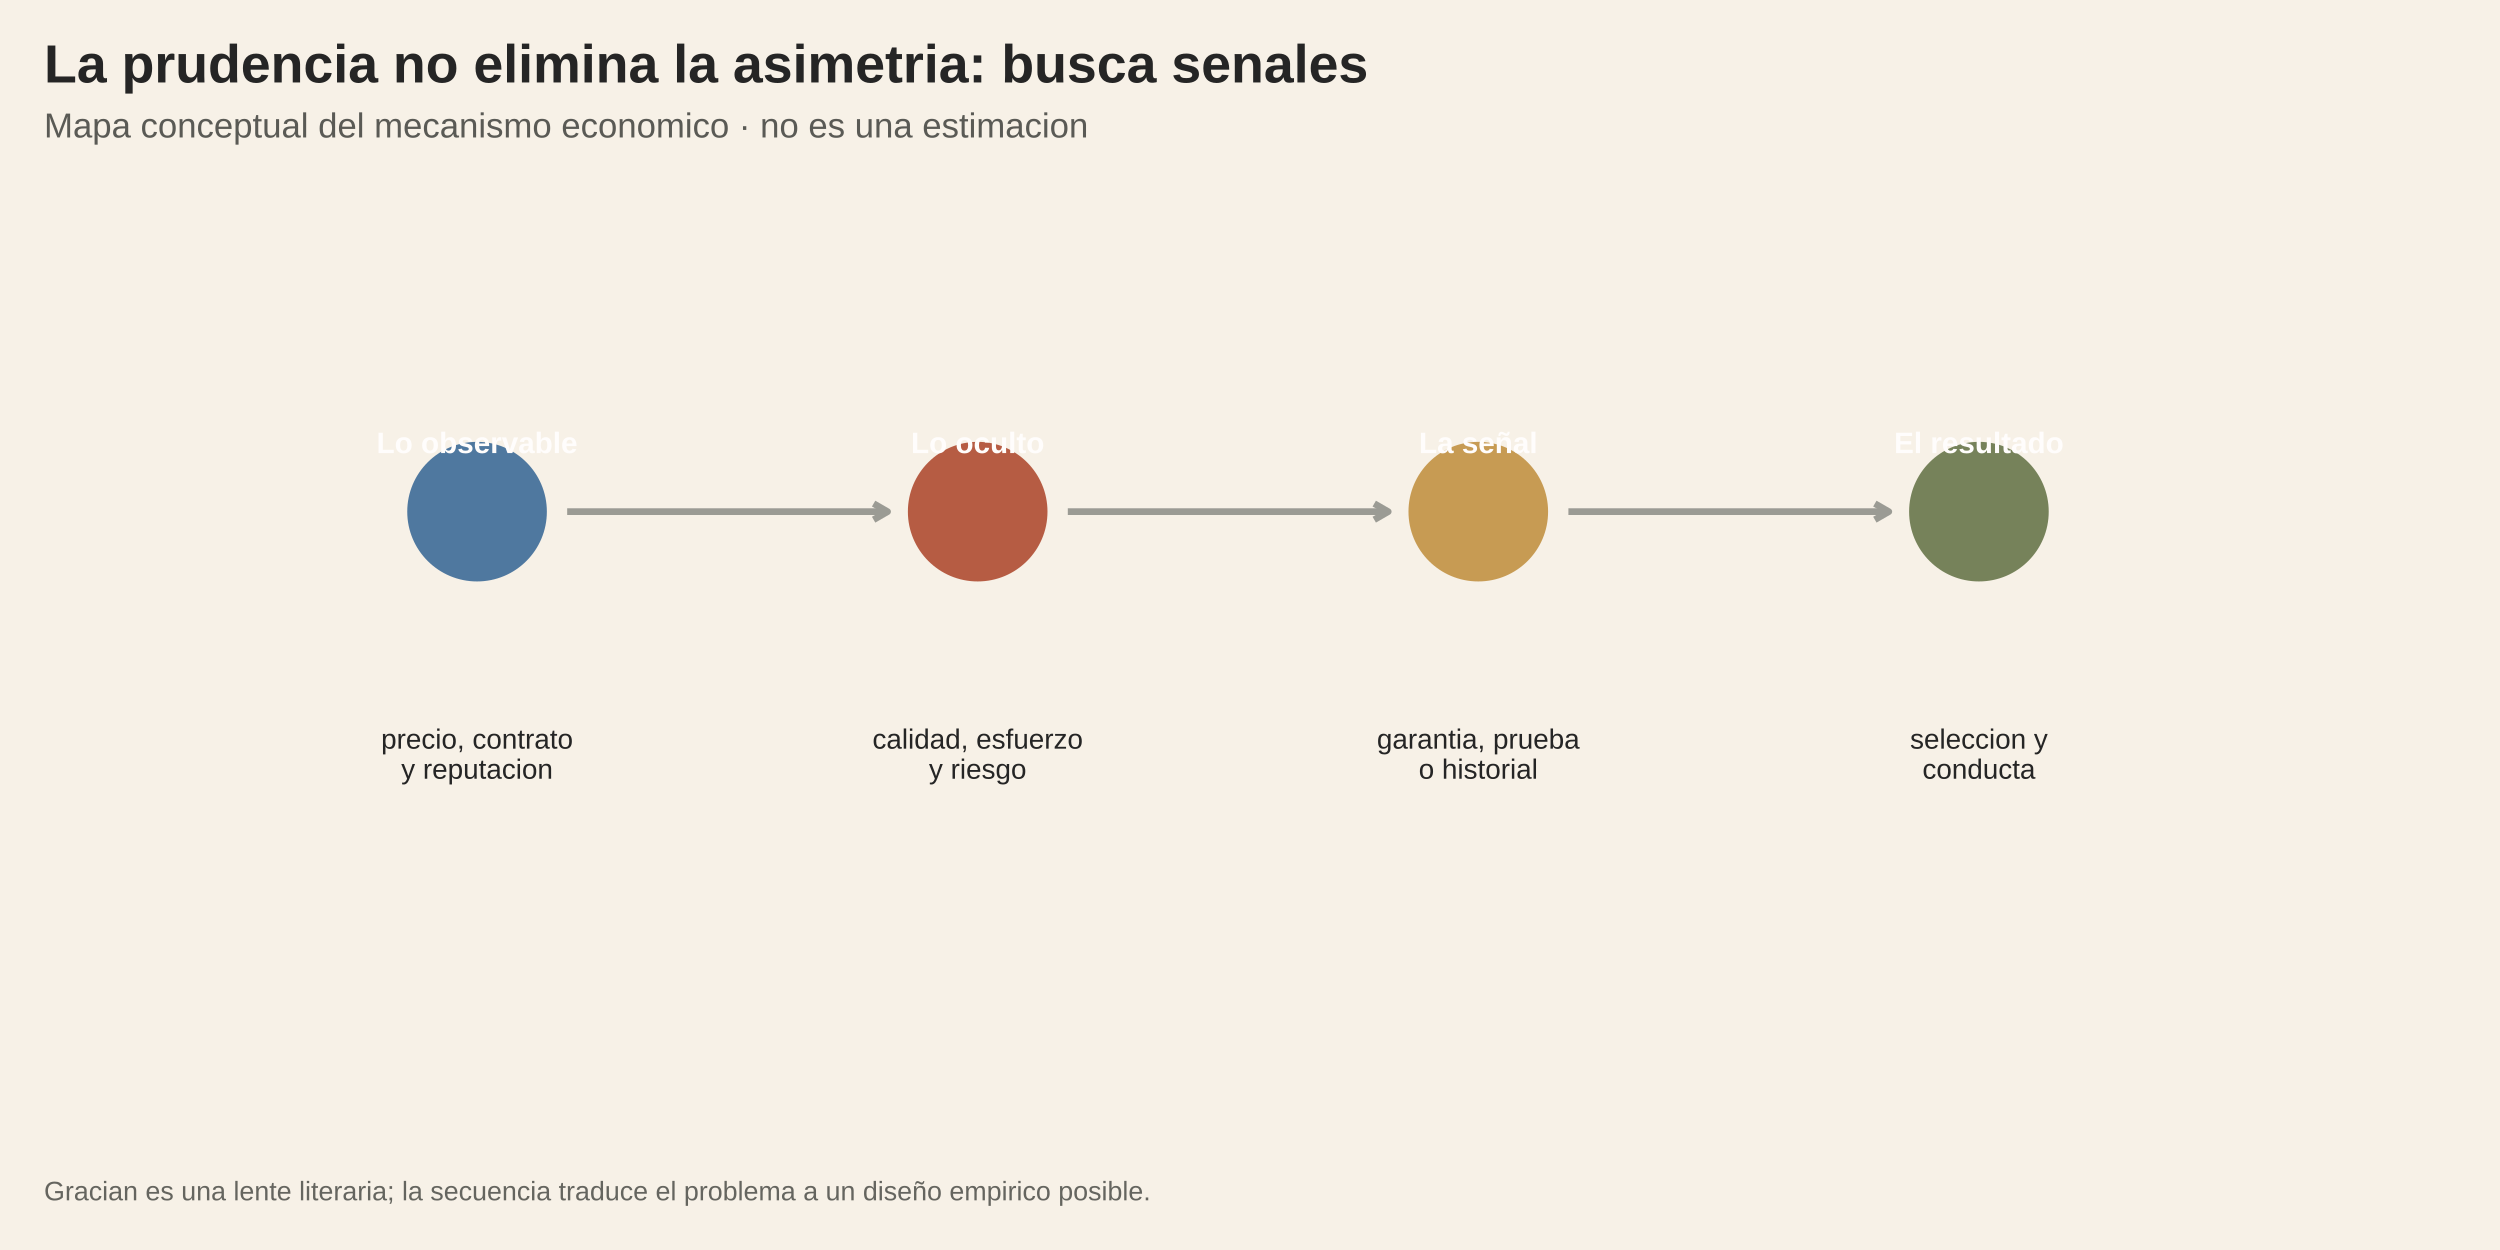
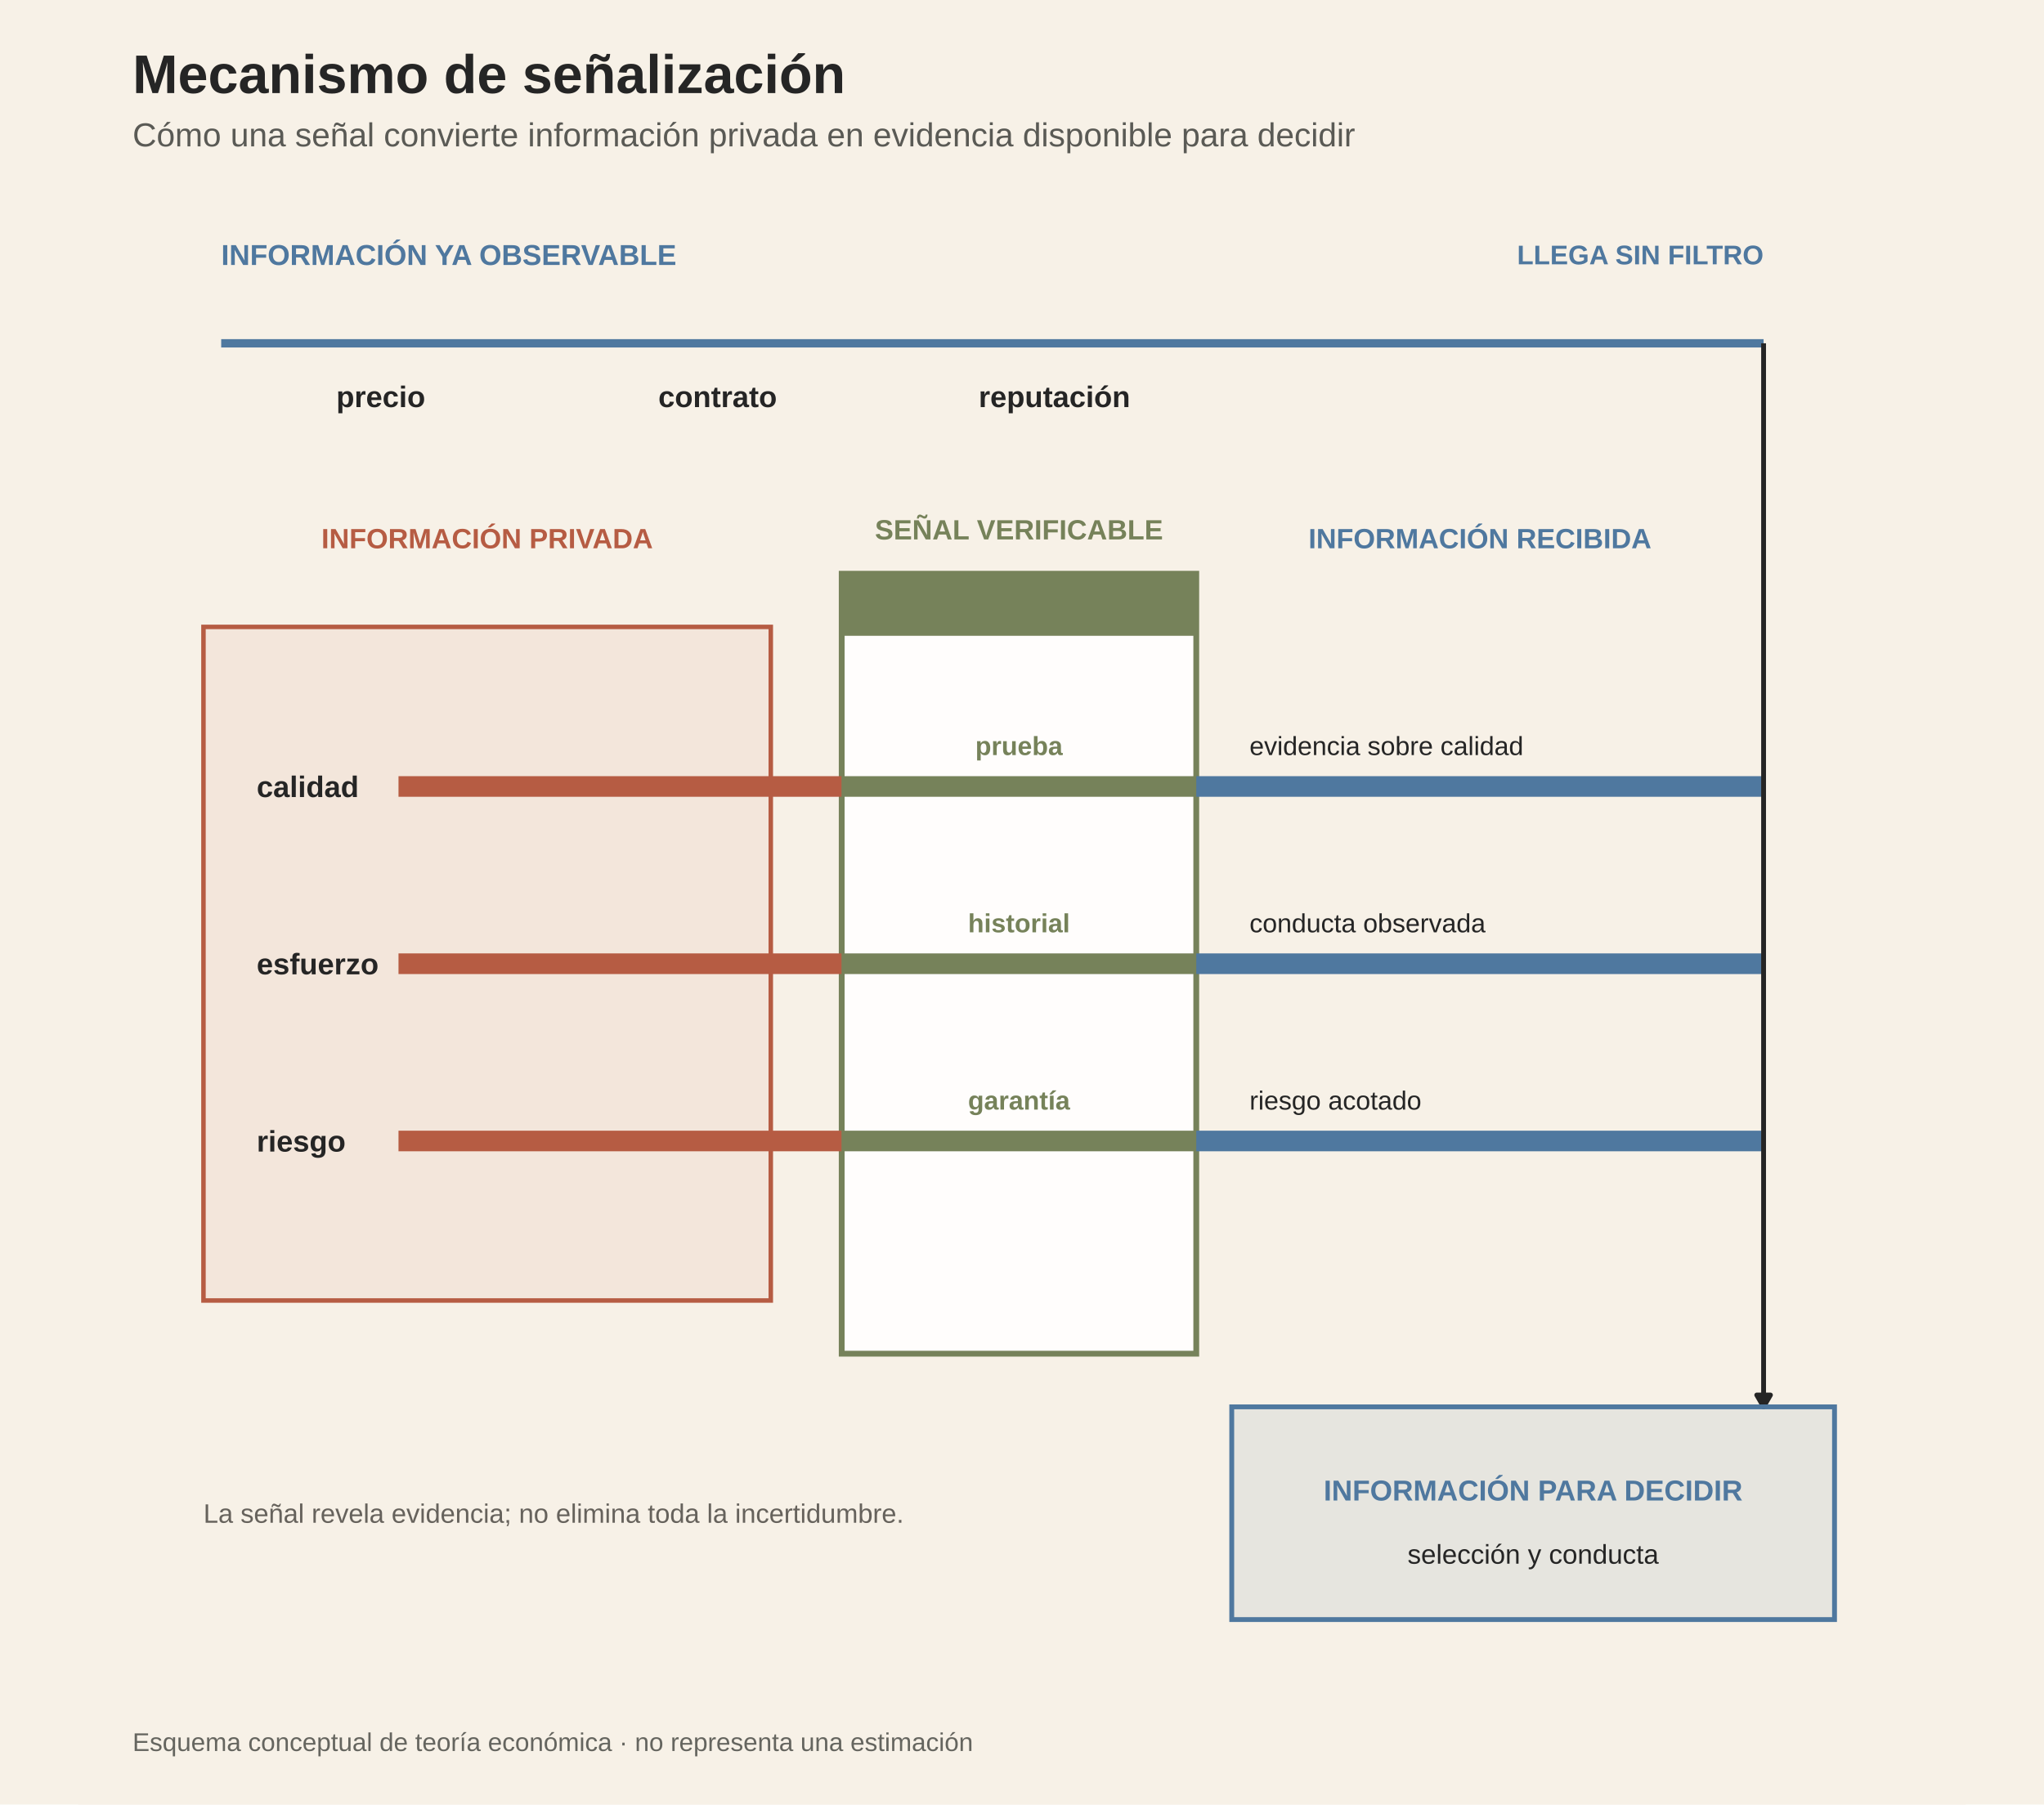
- <svg xmlns="http://www.w3.org/2000/svg" width="792.00pt" height="396.00pt" viewBox="0 0 792.00 396.00">
+ <svg xmlns="http://www.w3.org/2000/svg" width="676.80pt" height="597.60pt" viewBox="0 0 676.80 597.60">
  <g class="svglite">
    <defs>
      <style type="text/css">
    .svglite line, .svglite polyline, .svglite polygon, .svglite path, .svglite rect, .svglite circle {
      fill: none;
      stroke: #000000;
      stroke-linecap: round;
      stroke-linejoin: round;
      stroke-miterlimit: 10.00;
    }
    .svglite text {
      white-space: pre;
    }
    .svglite g.glyphgroup path {
      fill: inherit;
      stroke: none;
    }
  </style>
    </defs>
    <rect width="100%" height="100%" style="stroke: none; fill: #F7F1E7;" />
    <defs>
-       <clipPath id="cpMC4wMHw3OTIuMDB8MC4wMHwzOTYuMDA=">
-         <rect x="0.00" y="0.00" width="792.00" height="396.00" />
+       <clipPath id="cpMC4wMHw2NzYuODB8MC4wMHw1OTcuNjA=">
+         <rect x="0.00" y="0.00" width="676.80" height="597.60" />
      </clipPath>
    </defs>
-     <g clip-path="url(#cpMC4wMHw3OTIuMDB8MC4wMHwzOTYuMDA=)">
-       <rect x="0.00" y="0.00" width="792.00" height="396.00" style="stroke-width: 1.16; stroke: none; fill: #F7F1E7;" />
-     </g>
+     <g clip-path="url(#cpMC4wMHw2NzYuODB8MC4wMHw1OTcuNjA=)">
+ </g>
    <defs>
-       <clipPath id="cpMTMuOTV8NzY0LjEwfDUxLjg1fDM2OC4xOQ==">
-         <rect x="13.95" y="51.85" width="750.16" height="316.34" />
+       <clipPath id="cpMjUuOTZ8NjUwLjg0fDAuMDB8NTk3LjYw">
+         <rect x="25.96" y="0.00" width="624.88" height="597.60" />
      </clipPath>
    </defs>
-     <g clip-path="url(#cpMTMuOTV8NzY0LjEwfDUxLjg1fDM2OC4xOQ==)">
-       <rect x="13.95" y="51.85" width="750.16" height="316.34" style="stroke-width: 1.16; stroke: none; fill: #F7F1E7;" />
-       <line x1="179.68" y1="162.09" x2="281.18" y2="162.09" style="stroke-width: 2.13; stroke: #9B9B94; stroke-linecap: butt;" />
-       <polyline points="276.76,164.64 281.18,162.09 276.76,159.54 " style="stroke-width: 2.13; stroke: #9B9B94; stroke-linecap: butt;" />
-       <line x1="338.28" y1="162.09" x2="439.78" y2="162.09" style="stroke-width: 2.13; stroke: #9B9B94; stroke-linecap: butt;" />
-       <polyline points="435.36,164.64 439.78,162.09 435.36,159.54 " style="stroke-width: 2.13; stroke: #9B9B94; stroke-linecap: butt;" />
-       <line x1="496.87" y1="162.09" x2="598.37" y2="162.09" style="stroke-width: 2.13; stroke: #9B9B94; stroke-linecap: butt;" />
-       <polyline points="593.95,164.64 598.37,162.09 593.95,159.54 " style="stroke-width: 2.13; stroke: #9B9B94; stroke-linecap: butt;" />
-       <circle cx="151.13" cy="162.09" r="21.73" style="stroke-width: 0.77; stroke: #4F789F; fill: #4F789F;" />
-       <circle cx="309.73" cy="162.09" r="21.73" style="stroke-width: 0.77; stroke: #B65C43; fill: #B65C43;" />
-       <circle cx="468.32" cy="162.09" r="21.73" style="stroke-width: 0.77; stroke: #C79B53; fill: #C79B53;" />
-       <circle cx="626.92" cy="162.09" r="21.73" style="stroke-width: 0.77; stroke: #76825A; fill: #76825A;" />
-       <text x="151.13" y="143.54" text-anchor="middle" style="font-size: 9.39px; font-weight: bold;fill: #FFFDFC; font-family: &quot;Arial&quot;;" textLength="63.62px" lengthAdjust="spacingAndGlyphs">Lo observable</text>
-       <text x="309.73" y="143.54" text-anchor="middle" style="font-size: 9.39px; font-weight: bold;fill: #FFFDFC; font-family: &quot;Arial&quot;;" textLength="42.23px" lengthAdjust="spacingAndGlyphs">Lo oculto</text>
-       <text x="468.32" y="143.54" text-anchor="middle" style="font-size: 9.39px; font-weight: bold;fill: #FFFDFC; font-family: &quot;Arial&quot;;" textLength="37.56px" lengthAdjust="spacingAndGlyphs">La señal</text>
-       <text x="626.92" y="143.54" text-anchor="middle" style="font-size: 9.39px; font-weight: bold;fill: #FFFDFC; font-family: &quot;Arial&quot;;" textLength="53.70px" lengthAdjust="spacingAndGlyphs">El resultado</text>
-       <text x="151.13" y="237.17" text-anchor="middle" style="font-size: 8.82px;fill: #252525; font-family: &quot;Arial&quot;;" textLength="60.80px" lengthAdjust="spacingAndGlyphs">precio, contrato</text>
-       <text x="151.13" y="246.70" text-anchor="middle" style="font-size: 8.82px;fill: #252525; font-family: &quot;Arial&quot;;" textLength="48.05px" lengthAdjust="spacingAndGlyphs">y reputacion</text>
-       <text x="309.73" y="237.17" text-anchor="middle" style="font-size: 8.82px;fill: #252525; font-family: &quot;Arial&quot;;" textLength="66.67px" lengthAdjust="spacingAndGlyphs">calidad, esfuerzo</text>
-       <text x="309.73" y="246.70" text-anchor="middle" style="font-size: 8.82px;fill: #252525; font-family: &quot;Arial&quot;;" textLength="30.88px" lengthAdjust="spacingAndGlyphs">y riesgo</text>
-       <text x="468.32" y="237.17" text-anchor="middle" style="font-size: 8.82px;fill: #252525; font-family: &quot;Arial&quot;;" textLength="64.25px" lengthAdjust="spacingAndGlyphs">garantia, prueba</text>
-       <text x="468.32" y="246.70" text-anchor="middle" style="font-size: 8.82px;fill: #252525; font-family: &quot;Arial&quot;;" textLength="37.73px" lengthAdjust="spacingAndGlyphs">o historial</text>
-       <text x="626.92" y="237.17" text-anchor="middle" style="font-size: 8.82px;fill: #252525; font-family: &quot;Arial&quot;;" textLength="43.61px" lengthAdjust="spacingAndGlyphs">seleccion y</text>
-       <text x="626.92" y="246.70" text-anchor="middle" style="font-size: 8.82px;fill: #252525; font-family: &quot;Arial&quot;;" textLength="35.80px" lengthAdjust="spacingAndGlyphs">conducta</text>
+     <g clip-path="url(#cpMjUuOTZ8NjUwLjg0fDAuMDB8NTk3LjYw)">
+       <rect x="25.96" y="-0" width="624.88" height="597.60" style="stroke-width: 0.00; stroke: none; fill: #F7F1E7;" />
    </g>
-     <g clip-path="url(#cpMC4wMHw3OTIuMDB8MC4wMHwzOTYuMDA=)">
-       <text x="13.95" y="43.56" style="font-size: 11.00px;fill: #5A5A55; font-family: &quot;Arial&quot;;" textLength="331.00px" lengthAdjust="spacingAndGlyphs">Mapa conceptual del mecanismo economico · no es una estimacion</text>
-       <text x="13.95" y="26.12" style="font-size: 17.00px; font-weight: bold;fill: #252525; font-family: &quot;Arial&quot;;" textLength="419.44px" lengthAdjust="spacingAndGlyphs">La prudencia no elimina la asimetria: busca senales</text>
-       <text x="13.95" y="380.26" style="font-size: 8.50px;fill: #65655F; font-family: &quot;Arial&quot;;" textLength="350.86px" lengthAdjust="spacingAndGlyphs">Gracian es una lente literaria; la secuencia traduce el problema a un diseño empirico posible.</text>
+     <g clip-path="url(#cpMC4wMHw2NzYuODB8MC4wMHw1OTcuNjA=)">
+       <rect x="43.89" y="66.73" width="587.02" height="493.10" style="stroke-width: 0.00; stroke: none; fill: #F7F1E7;" />
+       <rect x="67.37" y="207.61" width="187.85" height="223.07" style="stroke-width: 1.49; stroke: #B65C43; stroke-linecap: butt; stroke-linejoin: miter; fill: #B65C43; fill-opacity: 0.078;" />
+       <rect x="278.70" y="190.00" width="117.40" height="258.29" style="stroke-width: 1.92; stroke: #76825A; stroke-linecap: butt; stroke-linejoin: miter; fill: #FFFDFC;" />
+       <rect x="278.70" y="190.00" width="117.40" height="20.55" style="stroke-width: 1.16; stroke: none; stroke-linecap: butt; stroke-linejoin: miter; fill: #76825A;" />
+       <line x1="73.24" y1="113.69" x2="583.95" y2="113.69" style="stroke-width: 2.77; stroke: #4F789F; stroke-linecap: butt;" />
+       <text x="73.24" y="87.75" style="font-size: 9.53px; font-weight: bold;fill: #4F789F; font-family: &quot;Arial&quot;;" textLength="150.80px" lengthAdjust="spacingAndGlyphs">INFORMACIÓN YA OBSERVABLE</text>
+       <text x="126.08" y="134.81" text-anchor="middle" style="font-size: 9.82px; font-weight: bold;fill: #252525; font-family: &quot;Arial&quot;;" textLength="29.44px" lengthAdjust="spacingAndGlyphs">precio</text>
+       <text x="237.61" y="134.81" text-anchor="middle" style="font-size: 9.82px; font-weight: bold;fill: #252525; font-family: &quot;Arial&quot;;" textLength="39.25px" lengthAdjust="spacingAndGlyphs">contrato</text>
+       <text x="349.14" y="134.81" text-anchor="middle" style="font-size: 9.82px; font-weight: bold;fill: #252525; font-family: &quot;Arial&quot;;" textLength="50.16px" lengthAdjust="spacingAndGlyphs">reputación</text>
+       <text x="583.95" y="87.54" text-anchor="end" style="font-size: 8.96px; font-weight: bold;fill: #4F789F; font-family: &quot;Arial&quot;;" textLength="81.56px" lengthAdjust="spacingAndGlyphs">LLEGA SIN FILTRO</text>
+       <text x="161.30" y="181.57" text-anchor="middle" style="font-size: 9.25px; font-weight: bold;fill: #B65C43; font-family: &quot;Arial&quot;;" textLength="109.62px" lengthAdjust="spacingAndGlyphs">INFORMACIÓN PRIVADA</text>
+       <text x="337.40" y="178.64" text-anchor="middle" style="font-size: 9.25px; font-weight: bold;fill: #76825A; font-family: &quot;Arial&quot;;" textLength="95.25px" lengthAdjust="spacingAndGlyphs">SEÑAL VERIFICABLE</text>
+       <text x="490.03" y="181.57" text-anchor="middle" style="font-size: 9.25px; font-weight: bold;fill: #4F789F; font-family: &quot;Arial&quot;;" textLength="113.39px" lengthAdjust="spacingAndGlyphs">INFORMACIÓN RECIBIDA</text>
+       <line x1="131.95" y1="260.45" x2="278.70" y2="260.45" style="stroke-width: 6.83; stroke: #B65C43; stroke-linecap: butt;" />
+       <line x1="131.95" y1="319.15" x2="278.70" y2="319.15" style="stroke-width: 6.83; stroke: #B65C43; stroke-linecap: butt;" />
+       <line x1="131.95" y1="377.85" x2="278.70" y2="377.85" style="stroke-width: 6.83; stroke: #B65C43; stroke-linecap: butt;" />
+       <line x1="278.70" y1="260.45" x2="396.11" y2="260.45" style="stroke-width: 6.83; stroke: #76825A; stroke-linecap: butt;" />
+       <line x1="278.70" y1="319.15" x2="396.11" y2="319.15" style="stroke-width: 6.83; stroke: #76825A; stroke-linecap: butt;" />
+       <line x1="278.70" y1="377.85" x2="396.11" y2="377.85" style="stroke-width: 6.83; stroke: #76825A; stroke-linecap: butt;" />
+       <line x1="396.11" y1="260.45" x2="583.95" y2="260.45" style="stroke-width: 6.83; stroke: #4F789F; stroke-linecap: butt;" />
+       <line x1="396.11" y1="319.15" x2="583.95" y2="319.15" style="stroke-width: 6.83; stroke: #4F789F; stroke-linecap: butt;" />
+       <line x1="396.11" y1="377.85" x2="583.95" y2="377.85" style="stroke-width: 6.83; stroke: #4F789F; stroke-linecap: butt;" />
+       <text x="84.98" y="263.96" style="font-size: 9.82px; font-weight: bold;fill: #252525; font-family: &quot;Arial&quot;;" textLength="33.80px" lengthAdjust="spacingAndGlyphs">calidad</text>
+       <text x="84.98" y="322.66" style="font-size: 9.82px; font-weight: bold;fill: #252525; font-family: &quot;Arial&quot;;" textLength="40.34px" lengthAdjust="spacingAndGlyphs">esfuerzo</text>
+       <text x="84.98" y="381.36" style="font-size: 9.82px; font-weight: bold;fill: #252525; font-family: &quot;Arial&quot;;" textLength="29.44px" lengthAdjust="spacingAndGlyphs">riesgo</text>
+       <text x="337.40" y="250.05" text-anchor="middle" style="font-size: 8.68px; font-weight: bold;fill: #76825A; font-family: &quot;Arial&quot;;" textLength="28.92px" lengthAdjust="spacingAndGlyphs">prueba</text>
+       <text x="337.40" y="308.75" text-anchor="middle" style="font-size: 8.68px; font-weight: bold;fill: #76825A; font-family: &quot;Arial&quot;;" textLength="33.73px" lengthAdjust="spacingAndGlyphs">historial</text>
+       <text x="337.40" y="367.45" text-anchor="middle" style="font-size: 8.68px; font-weight: bold;fill: #76825A; font-family: &quot;Arial&quot;;" textLength="33.75px" lengthAdjust="spacingAndGlyphs">garantía</text>
+       <text x="413.72" y="250.05" style="font-size: 8.68px;fill: #252525; font-family: &quot;Arial&quot;;" textLength="90.70px" lengthAdjust="spacingAndGlyphs">evidencia sobre calidad</text>
+       <text x="413.72" y="308.75" style="font-size: 8.68px;fill: #252525; font-family: &quot;Arial&quot;;" textLength="78.19px" lengthAdjust="spacingAndGlyphs">conducta observada</text>
+       <text x="413.72" y="367.45" style="font-size: 8.68px;fill: #252525; font-family: &quot;Arial&quot;;" textLength="56.94px" lengthAdjust="spacingAndGlyphs">riesgo acotado</text>
+       <line x1="583.95" y1="113.69" x2="583.95" y2="465.90" style="stroke-width: 1.60; stroke: #252525; stroke-linecap: butt;" />
+       <polygon points="581.69,461.98 583.95,465.90 586.22,461.98 " style="stroke-width: 1.60; stroke: #252525; stroke-linecap: butt; fill: #252525;" />
+       <rect x="407.85" y="465.90" width="199.59" height="70.44" style="stroke-width: 1.60; stroke: #4F789F; stroke-linecap: butt; stroke-linejoin: miter; fill: #4F789F; fill-opacity: 0.10;" />
+       <text x="507.64" y="496.91" text-anchor="middle" style="font-size: 9.53px; font-weight: bold;fill: #4F789F; font-family: &quot;Arial&quot;;" textLength="138.77px" lengthAdjust="spacingAndGlyphs">INFORMACIÓN PARA DECIDIR</text>
+       <text x="507.64" y="517.83" text-anchor="middle" style="font-size: 8.96px;fill: #252525; font-family: &quot;Arial&quot;;" textLength="83.19px" lengthAdjust="spacingAndGlyphs">selección y conducta</text>
+       <text x="67.37" y="504.28" style="font-size: 8.82px;fill: #66625C; font-family: &quot;Arial&quot;;" textLength="231.88px" lengthAdjust="spacingAndGlyphs">La señal revela evidencia; no elimina toda la incertidumbre.</text>
+       <text x="43.89" y="48.47" style="font-size: 11.00px;fill: #5A5A55; font-family: &quot;Arial&quot;;" textLength="405.03px" lengthAdjust="spacingAndGlyphs">Cómo una señal convierte información privada en evidencia disponible para decidir</text>
+       <text x="43.89" y="30.82" style="font-size: 18.00px; font-weight: bold;fill: #252525; font-family: &quot;Arial&quot;;" textLength="236.16px" lengthAdjust="spacingAndGlyphs">Mecanismo de señalización</text>
+       <text x="43.89" y="579.87" style="font-size: 8.50px;fill: #65655F; font-family: &quot;Arial&quot;;" textLength="278.52px" lengthAdjust="spacingAndGlyphs">Esquema conceptual de teoría económica · no representa una estimación</text>
    </g>
  </g>
</svg>
